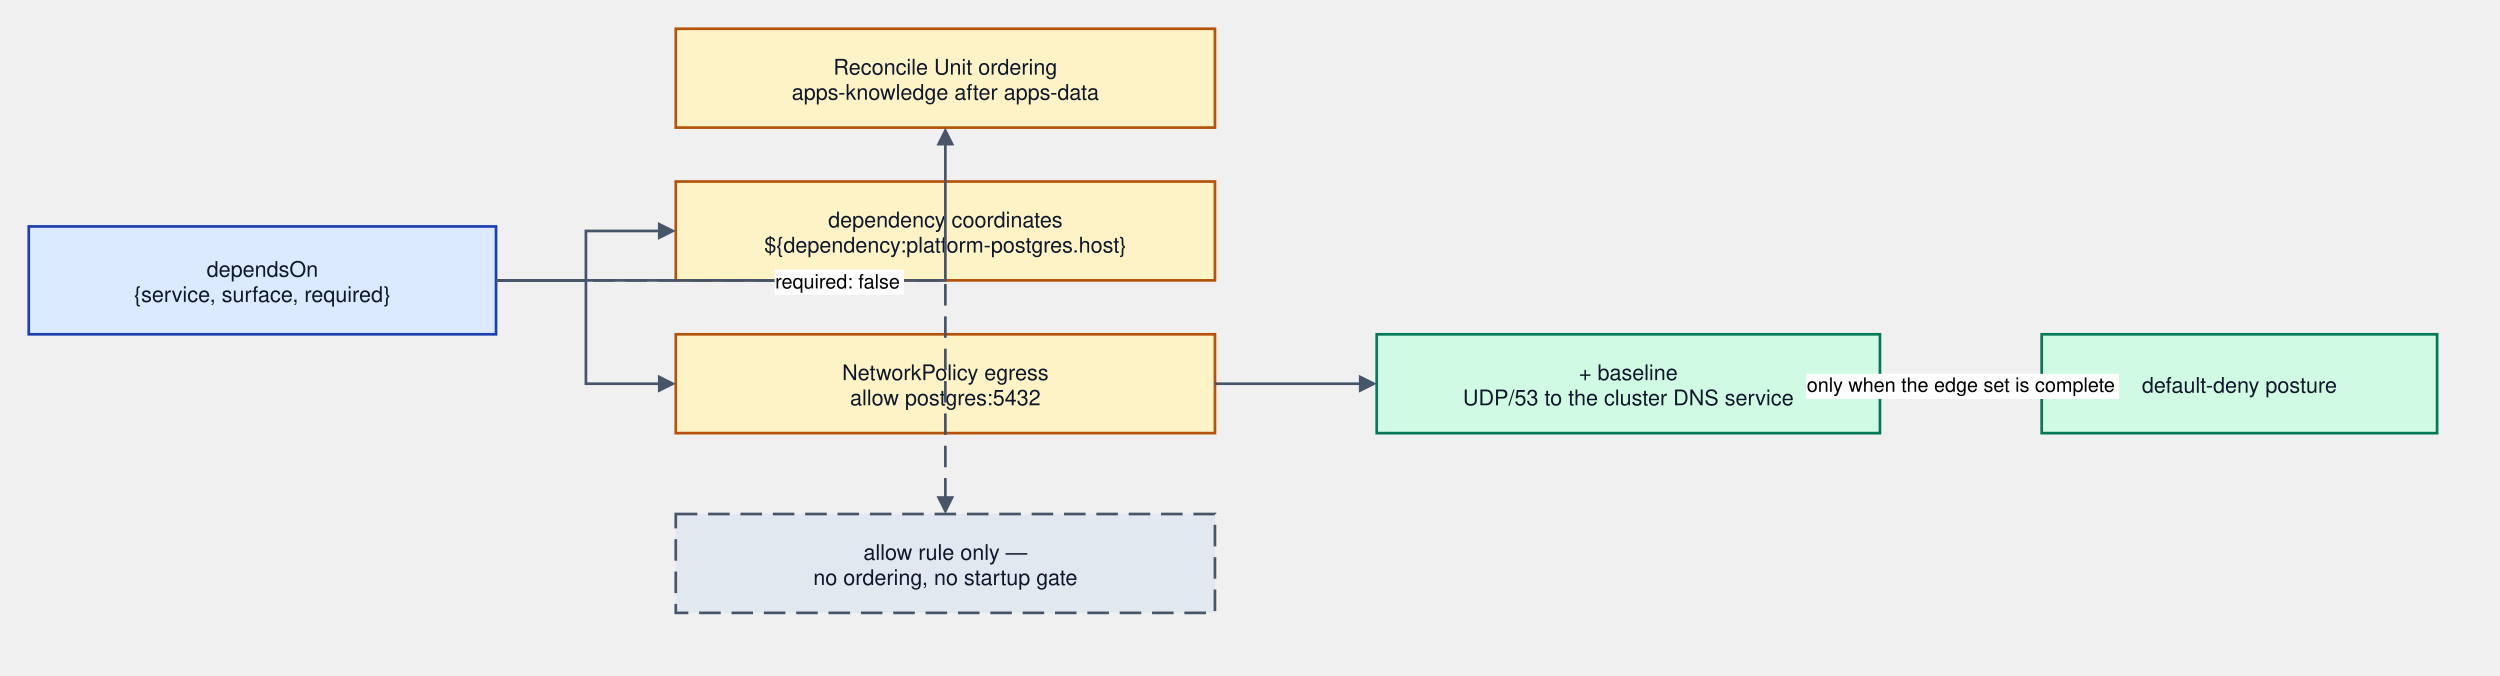
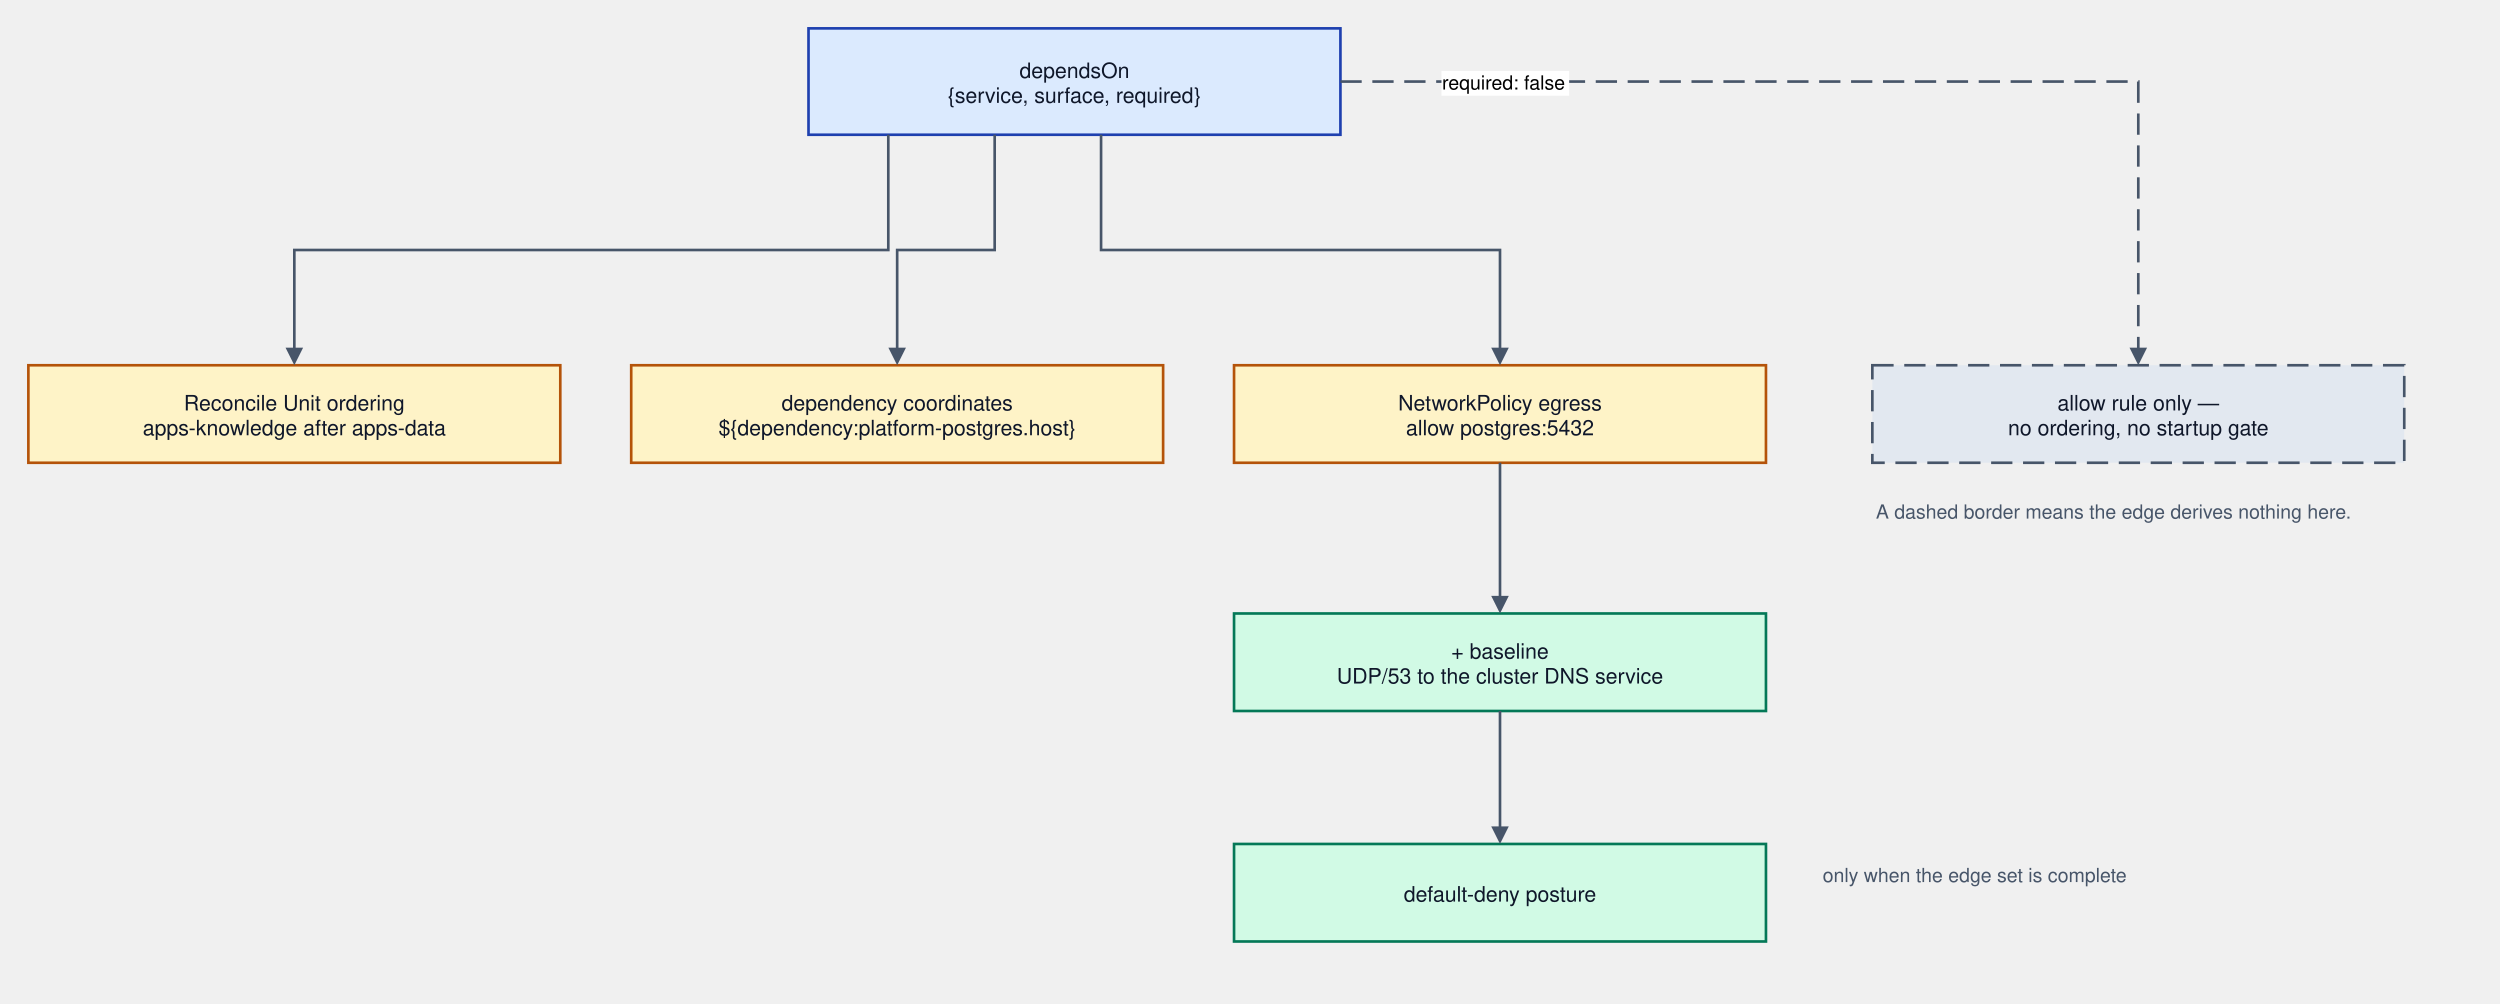
- <svg xmlns="http://www.w3.org/2000/svg" style="background: transparent; background-color: transparent; color-scheme: light dark;" version="1.1" width="1391px" height="376px" viewBox="0 0 1391 376" content="&lt;mxfile host=&quot;Electron&quot; agent=&quot;Mozilla/5.0 (Macintosh; Intel Mac OS X 10_15_7) AppleWebKit/537.36 (KHTML, like Gecko) draw.io/29.0.3 Chrome/140.0.734.249 Electron/38.7.0 Safari/537.36&quot; version=&quot;29.0.3&quot;&gt;&#10;  &lt;diagram name=&quot;What a dependency edge derives&quot; id=&quot;0&quot;&gt;&#10;    &lt;mxGraphModel dx=&quot;-734&quot; dy=&quot;-153&quot; grid=&quot;0&quot; gridSize=&quot;10&quot; guides=&quot;1&quot; tooltips=&quot;1&quot; connect=&quot;1&quot; arrows=&quot;1&quot; fold=&quot;0&quot; page=&quot;0&quot; pageScale=&quot;1&quot; pageWidth=&quot;1600&quot; pageHeight=&quot;1200&quot; math=&quot;0&quot; shadow=&quot;0&quot; adaptiveColors=&quot;auto&quot;&gt;&#10;      &lt;root&gt;&#10;        &lt;mxCell id=&quot;0&quot; /&gt;&#10;        &lt;mxCell id=&quot;1&quot; parent=&quot;0&quot; /&gt;&#10;        &lt;mxCell id=&quot;n1&quot; value=&quot;dependsOn&amp;#xa;{service, surface, required}&quot; style=&quot;rounded=0;whiteSpace=nowrap;html=0;align=center;verticalAlign=middle;fillColor=#dbeafe;strokeColor=#1e40af;strokeWidth=1.5;fontFamily=Helvetica;fontSize=12;fontColor=#0f172a;&quot; parent=&quot;1&quot; vertex=&quot;1&quot;&gt;&#10;          &lt;mxGeometry x=&quot;40&quot; y=&quot;170&quot; width=&quot;260&quot; height=&quot;60&quot; as=&quot;geometry&quot; /&gt;&#10;        &lt;/mxCell&gt;&#10;        &lt;mxCell id=&quot;n2&quot; value=&quot;Reconcile Unit ordering&amp;#xa;apps-knowledge after apps-data&quot; style=&quot;rounded=0;whiteSpace=nowrap;html=0;align=center;verticalAlign=middle;fillColor=#fef3c7;strokeColor=#b45309;strokeWidth=1.5;fontFamily=Helvetica;fontSize=12;fontColor=#0f172a;&quot; parent=&quot;1&quot; vertex=&quot;1&quot;&gt;&#10;          &lt;mxGeometry x=&quot;400&quot; y=&quot;60&quot; width=&quot;300&quot; height=&quot;55&quot; as=&quot;geometry&quot; /&gt;&#10;        &lt;/mxCell&gt;&#10;        &lt;mxCell id=&quot;n3&quot; value=&quot;dependency coordinates&amp;#xa;${dependency:platform-postgres.host}&quot; style=&quot;rounded=0;whiteSpace=nowrap;html=0;align=center;verticalAlign=middle;fillColor=#fef3c7;strokeColor=#b45309;strokeWidth=1.5;fontFamily=Helvetica;fontSize=12;fontColor=#0f172a;&quot; parent=&quot;1&quot; vertex=&quot;1&quot;&gt;&#10;          &lt;mxGeometry x=&quot;400&quot; y=&quot;145&quot; width=&quot;300&quot; height=&quot;55&quot; as=&quot;geometry&quot; /&gt;&#10;        &lt;/mxCell&gt;&#10;        &lt;mxCell id=&quot;n4&quot; value=&quot;NetworkPolicy egress&amp;#xa;allow postgres:5432&quot; style=&quot;rounded=0;whiteSpace=nowrap;html=0;align=center;verticalAlign=middle;fillColor=#fef3c7;strokeColor=#b45309;strokeWidth=1.5;fontFamily=Helvetica;fontSize=12;fontColor=#0f172a;&quot; parent=&quot;1&quot; vertex=&quot;1&quot;&gt;&#10;          &lt;mxGeometry x=&quot;400&quot; y=&quot;230&quot; width=&quot;300&quot; height=&quot;55&quot; as=&quot;geometry&quot; /&gt;&#10;        &lt;/mxCell&gt;&#10;        &lt;mxCell id=&quot;n5&quot; value=&quot;allow rule only —&amp;#xa;no ordering, no startup gate&quot; style=&quot;rounded=0;whiteSpace=nowrap;html=0;align=center;verticalAlign=middle;fillColor=#e2e8f0;strokeColor=#475569;strokeWidth=1.5;fontFamily=Helvetica;fontSize=12;fontColor=#0f172a;dashed=1;dashPattern=8 4;&quot; parent=&quot;1&quot; vertex=&quot;1&quot;&gt;&#10;          &lt;mxGeometry x=&quot;400&quot; y=&quot;330&quot; width=&quot;300&quot; height=&quot;55&quot; as=&quot;geometry&quot; /&gt;&#10;        &lt;/mxCell&gt;&#10;        &lt;mxCell id=&quot;n6&quot; value=&quot;+ baseline&amp;#xa;UDP/53 to the cluster DNS service&quot; style=&quot;rounded=0;whiteSpace=nowrap;html=0;align=center;verticalAlign=middle;fillColor=#d1fae5;strokeColor=#047857;strokeWidth=1.5;fontFamily=Helvetica;fontSize=12;fontColor=#0f172a;&quot; parent=&quot;1&quot; vertex=&quot;1&quot;&gt;&#10;          &lt;mxGeometry x=&quot;790&quot; y=&quot;230&quot; width=&quot;280&quot; height=&quot;55&quot; as=&quot;geometry&quot; /&gt;&#10;        &lt;/mxCell&gt;&#10;        &lt;mxCell id=&quot;n7&quot; value=&quot;default-deny posture&quot; style=&quot;rounded=0;whiteSpace=nowrap;html=0;align=center;verticalAlign=middle;fillColor=#d1fae5;strokeColor=#047857;strokeWidth=1.5;fontFamily=Helvetica;fontSize=12;fontColor=#0f172a;&quot; parent=&quot;1&quot; vertex=&quot;1&quot;&gt;&#10;          &lt;mxGeometry x=&quot;1160&quot; y=&quot;230&quot; width=&quot;220&quot; height=&quot;55&quot; as=&quot;geometry&quot; /&gt;&#10;        &lt;/mxCell&gt;&#10;        &lt;mxCell id=&quot;e8&quot; value=&quot;&quot; style=&quot;edgeStyle=orthogonalEdgeStyle;rounded=0;html=0;jettySize=auto;orthogonalLoop=1;endArrow=block;endFill=1;strokeColor=#475569;strokeWidth=1.5;fontSize=11;fontFamily=Helvetica;labelBackgroundColor=#ffffff;&quot; parent=&quot;1&quot; source=&quot;n1&quot; target=&quot;n2&quot; edge=&quot;1&quot;&gt;&#10;          &lt;mxGeometry relative=&quot;1&quot; as=&quot;geometry&quot; /&gt;&#10;        &lt;/mxCell&gt;&#10;        &lt;mxCell id=&quot;e9&quot; value=&quot;&quot; style=&quot;edgeStyle=orthogonalEdgeStyle;rounded=0;html=0;jettySize=auto;orthogonalLoop=1;endArrow=block;endFill=1;strokeColor=#475569;strokeWidth=1.5;fontSize=11;fontFamily=Helvetica;labelBackgroundColor=#ffffff;&quot; parent=&quot;1&quot; source=&quot;n1&quot; target=&quot;n3&quot; edge=&quot;1&quot;&gt;&#10;          &lt;mxGeometry relative=&quot;1&quot; as=&quot;geometry&quot; /&gt;&#10;        &lt;/mxCell&gt;&#10;        &lt;mxCell id=&quot;e10&quot; value=&quot;&quot; style=&quot;edgeStyle=orthogonalEdgeStyle;rounded=0;html=0;jettySize=auto;orthogonalLoop=1;endArrow=block;endFill=1;strokeColor=#475569;strokeWidth=1.5;fontSize=11;fontFamily=Helvetica;labelBackgroundColor=#ffffff;&quot; parent=&quot;1&quot; source=&quot;n1&quot; target=&quot;n4&quot; edge=&quot;1&quot;&gt;&#10;          &lt;mxGeometry relative=&quot;1&quot; as=&quot;geometry&quot; /&gt;&#10;        &lt;/mxCell&gt;&#10;        &lt;mxCell id=&quot;e11&quot; value=&quot;required: false&quot; style=&quot;edgeStyle=orthogonalEdgeStyle;rounded=0;html=0;jettySize=auto;orthogonalLoop=1;endArrow=block;endFill=1;strokeColor=#475569;strokeWidth=1.5;fontSize=11;fontFamily=Helvetica;labelBackgroundColor=#ffffff;dashed=1;dashPattern=8 4;&quot; parent=&quot;1&quot; source=&quot;n1&quot; target=&quot;n5&quot; edge=&quot;1&quot;&gt;&#10;          &lt;mxGeometry relative=&quot;1&quot; as=&quot;geometry&quot; /&gt;&#10;        &lt;/mxCell&gt;&#10;        &lt;mxCell id=&quot;e12&quot; value=&quot;&quot; style=&quot;edgeStyle=orthogonalEdgeStyle;rounded=0;html=0;jettySize=auto;orthogonalLoop=1;endArrow=block;endFill=1;strokeColor=#475569;strokeWidth=1.5;fontSize=11;fontFamily=Helvetica;labelBackgroundColor=#ffffff;&quot; parent=&quot;1&quot; source=&quot;n4&quot; target=&quot;n6&quot; edge=&quot;1&quot;&gt;&#10;          &lt;mxGeometry relative=&quot;1&quot; as=&quot;geometry&quot; /&gt;&#10;        &lt;/mxCell&gt;&#10;        &lt;mxCell id=&quot;e13&quot; value=&quot;only when the edge set is complete&quot; style=&quot;edgeStyle=orthogonalEdgeStyle;rounded=0;html=0;jettySize=auto;orthogonalLoop=1;endArrow=block;endFill=1;strokeColor=#475569;strokeWidth=1.5;fontSize=11;fontFamily=Helvetica;labelBackgroundColor=#ffffff;dashed=1;dashPattern=8 4;&quot; parent=&quot;1&quot; source=&quot;n6&quot; target=&quot;n7&quot; edge=&quot;1&quot;&gt;&#10;          &lt;mxGeometry relative=&quot;1&quot; as=&quot;geometry&quot; /&gt;&#10;        &lt;/mxCell&gt;&#10;      &lt;/root&gt;&#10;    &lt;/mxGraphModel&gt;&#10;  &lt;/diagram&gt;&#10;&lt;/mxfile&gt;&#10;">
+ <svg xmlns="http://www.w3.org/2000/svg" style="background: transparent; background-color: transparent; color-scheme: light dark;" version="1.1" width="1410px" height="566px" viewBox="0 0 1410 566" content="&lt;mxfile host=&quot;Electron&quot; agent=&quot;Mozilla/5.0 (Macintosh; Intel Mac OS X 10_15_7) AppleWebKit/537.36 (KHTML, like Gecko) draw.io/29.0.3 Chrome/140.0.734.249 Electron/38.7.0 Safari/537.36&quot; version=&quot;29.0.3&quot;&gt;&#10;  &lt;diagram name=&quot;What a dependency edge derives&quot; id=&quot;0&quot;&gt;&#10;    &lt;mxGraphModel dx=&quot;-743&quot; dy=&quot;-181&quot; grid=&quot;0&quot; gridSize=&quot;10&quot; guides=&quot;1&quot; tooltips=&quot;1&quot; connect=&quot;1&quot; arrows=&quot;1&quot; fold=&quot;0&quot; page=&quot;0&quot; pageScale=&quot;1&quot; pageWidth=&quot;1600&quot; pageHeight=&quot;1200&quot; math=&quot;0&quot; shadow=&quot;0&quot; adaptiveColors=&quot;auto&quot;&gt;&#10;      &lt;root&gt;&#10;        &lt;mxCell id=&quot;0&quot; /&gt;&#10;        &lt;mxCell id=&quot;1&quot; parent=&quot;0&quot; /&gt;&#10;        &lt;mxCell id=&quot;n1&quot; value=&quot;dependsOn&amp;#xa;{service, surface, required}&quot; style=&quot;rounded=0;whiteSpace=nowrap;html=0;align=center;verticalAlign=middle;fillColor=#dbeafe;strokeColor=#1e40af;strokeWidth=1.5;fontFamily=Helvetica;fontSize=12;fontColor=#0f172a;&quot; parent=&quot;1&quot; vertex=&quot;1&quot;&gt;&#10;          &lt;mxGeometry x=&quot;480&quot; y=&quot;40&quot; width=&quot;300&quot; height=&quot;60&quot; as=&quot;geometry&quot; /&gt;&#10;        &lt;/mxCell&gt;&#10;        &lt;mxCell id=&quot;n2&quot; value=&quot;Reconcile Unit ordering&amp;#xa;apps-knowledge after apps-data&quot; style=&quot;rounded=0;whiteSpace=nowrap;html=0;align=center;verticalAlign=middle;fillColor=#fef3c7;strokeColor=#b45309;strokeWidth=1.5;fontFamily=Helvetica;fontSize=12;fontColor=#0f172a;&quot; parent=&quot;1&quot; vertex=&quot;1&quot;&gt;&#10;          &lt;mxGeometry x=&quot;40&quot; y=&quot;230&quot; width=&quot;300&quot; height=&quot;55&quot; as=&quot;geometry&quot; /&gt;&#10;        &lt;/mxCell&gt;&#10;        &lt;mxCell id=&quot;n3&quot; value=&quot;dependency coordinates&amp;#xa;${dependency:platform-postgres.host}&quot; style=&quot;rounded=0;whiteSpace=nowrap;html=0;align=center;verticalAlign=middle;fillColor=#fef3c7;strokeColor=#b45309;strokeWidth=1.5;fontFamily=Helvetica;fontSize=12;fontColor=#0f172a;&quot; parent=&quot;1&quot; vertex=&quot;1&quot;&gt;&#10;          &lt;mxGeometry x=&quot;380&quot; y=&quot;230&quot; width=&quot;300&quot; height=&quot;55&quot; as=&quot;geometry&quot; /&gt;&#10;        &lt;/mxCell&gt;&#10;        &lt;mxCell id=&quot;n4&quot; value=&quot;NetworkPolicy egress&amp;#xa;allow postgres:5432&quot; style=&quot;rounded=0;whiteSpace=nowrap;html=0;align=center;verticalAlign=middle;fillColor=#fef3c7;strokeColor=#b45309;strokeWidth=1.5;fontFamily=Helvetica;fontSize=12;fontColor=#0f172a;&quot; parent=&quot;1&quot; vertex=&quot;1&quot;&gt;&#10;          &lt;mxGeometry x=&quot;720&quot; y=&quot;230&quot; width=&quot;300&quot; height=&quot;55&quot; as=&quot;geometry&quot; /&gt;&#10;        &lt;/mxCell&gt;&#10;        &lt;mxCell id=&quot;n5&quot; value=&quot;allow rule only  —&amp;#xa;no ordering, no startup gate&quot; style=&quot;rounded=0;whiteSpace=nowrap;html=0;align=center;verticalAlign=middle;fillColor=#e2e8f0;strokeColor=#475569;strokeWidth=1.5;fontFamily=Helvetica;fontSize=12;fontColor=#0f172a;dashed=1;dashPattern=8 4;&quot; parent=&quot;1&quot; vertex=&quot;1&quot;&gt;&#10;          &lt;mxGeometry x=&quot;1080&quot; y=&quot;230&quot; width=&quot;300&quot; height=&quot;55&quot; as=&quot;geometry&quot; /&gt;&#10;        &lt;/mxCell&gt;&#10;        &lt;mxCell id=&quot;n6&quot; value=&quot;+ baseline&amp;#xa;UDP/53 to the cluster DNS service&quot; style=&quot;rounded=0;whiteSpace=nowrap;html=0;align=center;verticalAlign=middle;fillColor=#d1fae5;strokeColor=#047857;strokeWidth=1.5;fontFamily=Helvetica;fontSize=12;fontColor=#0f172a;&quot; parent=&quot;1&quot; vertex=&quot;1&quot;&gt;&#10;          &lt;mxGeometry x=&quot;720&quot; y=&quot;370&quot; width=&quot;300&quot; height=&quot;55&quot; as=&quot;geometry&quot; /&gt;&#10;        &lt;/mxCell&gt;&#10;        &lt;mxCell id=&quot;n7&quot; value=&quot;default-deny posture&quot; style=&quot;rounded=0;whiteSpace=nowrap;html=0;align=center;verticalAlign=middle;fillColor=#d1fae5;strokeColor=#047857;strokeWidth=1.5;fontFamily=Helvetica;fontSize=12;fontColor=#0f172a;&quot; parent=&quot;1&quot; vertex=&quot;1&quot;&gt;&#10;          &lt;mxGeometry x=&quot;720&quot; y=&quot;500&quot; width=&quot;300&quot; height=&quot;55&quot; as=&quot;geometry&quot; /&gt;&#10;        &lt;/mxCell&gt;&#10;        &lt;mxCell id=&quot;e8&quot; value=&quot;&quot; style=&quot;edgeStyle=orthogonalEdgeStyle;rounded=0;html=0;jettySize=auto;orthogonalLoop=1;jumpStyle=arc;jumpSize=8;endArrow=block;endFill=1;strokeColor=#475569;strokeWidth=1.5;fontSize=11;fontFamily=Helvetica;labelBackgroundColor=#ffffff;exitX=0.15;exitY=1;exitDx=0;exitDy=0;entryX=0.5;entryY=0;entryDx=0;entryDy=0;&quot; parent=&quot;1&quot; source=&quot;n1&quot; target=&quot;n2&quot; edge=&quot;1&quot;&gt;&#10;          &lt;mxGeometry relative=&quot;1&quot; as=&quot;geometry&quot; /&gt;&#10;        &lt;/mxCell&gt;&#10;        &lt;mxCell id=&quot;e9&quot; value=&quot;&quot; style=&quot;edgeStyle=orthogonalEdgeStyle;rounded=0;html=0;jettySize=auto;orthogonalLoop=1;jumpStyle=arc;jumpSize=8;endArrow=block;endFill=1;strokeColor=#475569;strokeWidth=1.5;fontSize=11;fontFamily=Helvetica;labelBackgroundColor=#ffffff;exitX=0.35;exitY=1;exitDx=0;exitDy=0;entryX=0.5;entryY=0;entryDx=0;entryDy=0;&quot; parent=&quot;1&quot; source=&quot;n1&quot; target=&quot;n3&quot; edge=&quot;1&quot;&gt;&#10;          &lt;mxGeometry relative=&quot;1&quot; as=&quot;geometry&quot; /&gt;&#10;        &lt;/mxCell&gt;&#10;        &lt;mxCell id=&quot;e10&quot; value=&quot;&quot; style=&quot;edgeStyle=orthogonalEdgeStyle;rounded=0;html=0;jettySize=auto;orthogonalLoop=1;jumpStyle=arc;jumpSize=8;endArrow=block;endFill=1;strokeColor=#475569;strokeWidth=1.5;fontSize=11;fontFamily=Helvetica;labelBackgroundColor=#ffffff;exitX=0.55;exitY=1;exitDx=0;exitDy=0;entryX=0.5;entryY=0;entryDx=0;entryDy=0;&quot; parent=&quot;1&quot; source=&quot;n1&quot; target=&quot;n4&quot; edge=&quot;1&quot;&gt;&#10;          &lt;mxGeometry relative=&quot;1&quot; as=&quot;geometry&quot; /&gt;&#10;        &lt;/mxCell&gt;&#10;        &lt;mxCell id=&quot;e11&quot; value=&quot;required: false&quot; style=&quot;edgeStyle=orthogonalEdgeStyle;rounded=0;html=0;jettySize=auto;orthogonalLoop=1;jumpStyle=arc;jumpSize=8;endArrow=block;endFill=1;strokeColor=#475569;strokeWidth=1.5;fontSize=11;fontFamily=Helvetica;labelBackgroundColor=#ffffff;dashed=1;dashPattern=8 4;exitX=1;exitY=0.5;exitDx=0;exitDy=0;entryX=0.5;entryY=0;entryDx=0;entryDy=0;&quot; parent=&quot;1&quot; source=&quot;n1&quot; target=&quot;n5&quot; edge=&quot;1&quot;&gt;&#10;          &lt;mxGeometry x=&quot;-0.7&quot; relative=&quot;1&quot; as=&quot;geometry&quot; /&gt;&#10;        &lt;/mxCell&gt;&#10;        &lt;mxCell id=&quot;e12&quot; value=&quot;&quot; style=&quot;edgeStyle=orthogonalEdgeStyle;rounded=0;html=0;jettySize=auto;orthogonalLoop=1;jumpStyle=arc;jumpSize=8;endArrow=block;endFill=1;strokeColor=#475569;strokeWidth=1.5;fontSize=11;fontFamily=Helvetica;labelBackgroundColor=#ffffff;exitX=0.5;exitY=1;exitDx=0;exitDy=0;entryX=0.5;entryY=0;entryDx=0;entryDy=0;&quot; parent=&quot;1&quot; source=&quot;n4&quot; target=&quot;n6&quot; edge=&quot;1&quot;&gt;&#10;          &lt;mxGeometry relative=&quot;1&quot; as=&quot;geometry&quot; /&gt;&#10;        &lt;/mxCell&gt;&#10;        &lt;mxCell id=&quot;e13&quot; value=&quot;&quot; style=&quot;edgeStyle=orthogonalEdgeStyle;rounded=0;html=0;jettySize=auto;orthogonalLoop=1;jumpStyle=arc;jumpSize=8;endArrow=block;endFill=1;strokeColor=#475569;strokeWidth=1.5;fontSize=11;fontFamily=Helvetica;labelBackgroundColor=#ffffff;exitX=0.5;exitY=1;exitDx=0;exitDy=0;entryX=0.5;entryY=0;entryDx=0;entryDy=0;&quot; parent=&quot;1&quot; source=&quot;n6&quot; target=&quot;n7&quot; edge=&quot;1&quot;&gt;&#10;          &lt;mxGeometry relative=&quot;1&quot; as=&quot;geometry&quot; /&gt;&#10;        &lt;/mxCell&gt;&#10;        &lt;mxCell id=&quot;t14&quot; value=&quot;only when the edge set is complete&quot; style=&quot;text;html=0;strokeColor=none;fillColor=none;align=left;verticalAlign=middle;fontFamily=Helvetica;fontSize=11;fontColor=#475569;&quot; parent=&quot;1&quot; vertex=&quot;1&quot;&gt;&#10;          &lt;mxGeometry x=&quot;1050&quot; y=&quot;505&quot; width=&quot;300&quot; height=&quot;24&quot; as=&quot;geometry&quot; /&gt;&#10;        &lt;/mxCell&gt;&#10;        &lt;mxCell id=&quot;t15&quot; value=&quot;A dashed border means the edge derives nothing here.&quot; style=&quot;text;html=0;strokeColor=none;fillColor=none;align=left;verticalAlign=middle;fontFamily=Helvetica;fontSize=11;fontColor=#475569;&quot; parent=&quot;1&quot; vertex=&quot;1&quot;&gt;&#10;          &lt;mxGeometry x=&quot;1080&quot; y=&quot;300&quot; width=&quot;320&quot; height=&quot;24&quot; as=&quot;geometry&quot; /&gt;&#10;        &lt;/mxCell&gt;&#10;      &lt;/root&gt;&#10;    &lt;/mxGraphModel&gt;&#10;  &lt;/diagram&gt;&#10;&lt;/mxfile&gt;&#10;">
  <defs />
  <g>
    <g data-cell-id="0">
      <g data-cell-id="1">
        <g data-cell-id="n1">
          <g>
-             <rect x="16" y="126" width="260" height="60" fill="#dbeafe" stroke="#1e40af" stroke-width="1.5" pointer-events="all" style="fill: light-dark(rgb(219, 234, 254), rgb(26, 39, 56)); stroke: light-dark(rgb(30, 64, 175), rgb(152, 181, 255));" />
+             <rect x="456" y="16" width="300" height="60" fill="#dbeafe" stroke="#1e40af" stroke-width="1.5" pointer-events="all" style="fill: light-dark(rgb(219, 234, 254), rgb(26, 39, 56)); stroke: light-dark(rgb(30, 64, 175), rgb(152, 181, 255));" />
          </g>
          <g>
            <g fill="#0f172a" font-family="Helvetica" text-anchor="middle" font-size="12px" style="fill: light-dark(rgb(15, 23, 42), rgb(211, 218, 234));">
-               <text x="146" y="154">dependsOn</text>
-               <text x="146" y="168">{service, surface, required}</text>
+               <text x="606" y="44">dependsOn</text>
+               <text x="606" y="58">{service, surface, required}</text>
            </g>
          </g>
        </g>
        <g data-cell-id="n2">
          <g>
-             <rect x="376" y="16" width="300" height="55" fill="#fef3c7" stroke="#b45309" stroke-width="1.5" pointer-events="all" style="fill: light-dark(rgb(254, 243, 199), rgb(39, 30, 0)); stroke: light-dark(rgb(180, 83, 9), rgb(223, 139, 76));" />
+             <rect x="16" y="206" width="300" height="55" fill="#fef3c7" stroke="#b45309" stroke-width="1.5" pointer-events="all" style="fill: light-dark(rgb(254, 243, 199), rgb(39, 30, 0)); stroke: light-dark(rgb(180, 83, 9), rgb(223, 139, 76));" />
          </g>
          <g>
            <g fill="#0f172a" font-family="Helvetica" text-anchor="middle" font-size="12px" style="fill: light-dark(rgb(15, 23, 42), rgb(211, 218, 234));">
-               <text x="526" y="41.5">Reconcile Unit ordering</text>
-               <text x="526" y="55.5">apps-knowledge after apps-data</text>
+               <text x="166" y="231.5">Reconcile Unit ordering</text>
+               <text x="166" y="245.5">apps-knowledge after apps-data</text>
            </g>
          </g>
        </g>
        <g data-cell-id="n3">
          <g>
-             <rect x="376" y="101" width="300" height="55" fill="#fef3c7" stroke="#b45309" stroke-width="1.5" pointer-events="all" style="fill: light-dark(rgb(254, 243, 199), rgb(39, 30, 0)); stroke: light-dark(rgb(180, 83, 9), rgb(223, 139, 76));" />
+             <rect x="356" y="206" width="300" height="55" fill="#fef3c7" stroke="#b45309" stroke-width="1.5" pointer-events="all" style="fill: light-dark(rgb(254, 243, 199), rgb(39, 30, 0)); stroke: light-dark(rgb(180, 83, 9), rgb(223, 139, 76));" />
          </g>
          <g>
            <g fill="#0f172a" font-family="Helvetica" text-anchor="middle" font-size="12px" style="fill: light-dark(rgb(15, 23, 42), rgb(211, 218, 234));">
-               <text x="526" y="126.5">dependency coordinates</text>
-               <text x="526" y="140.5">${dependency:platform-postgres.host}</text>
+               <text x="506" y="231.5">dependency coordinates</text>
+               <text x="506" y="245.5">${dependency:platform-postgres.host}</text>
            </g>
          </g>
        </g>
        <g data-cell-id="n4">
          <g>
-             <rect x="376" y="186" width="300" height="55" fill="#fef3c7" stroke="#b45309" stroke-width="1.5" pointer-events="all" style="fill: light-dark(rgb(254, 243, 199), rgb(39, 30, 0)); stroke: light-dark(rgb(180, 83, 9), rgb(223, 139, 76));" />
+             <rect x="696" y="206" width="300" height="55" fill="#fef3c7" stroke="#b45309" stroke-width="1.5" pointer-events="all" style="fill: light-dark(rgb(254, 243, 199), rgb(39, 30, 0)); stroke: light-dark(rgb(180, 83, 9), rgb(223, 139, 76));" />
          </g>
          <g>
            <g fill="#0f172a" font-family="Helvetica" text-anchor="middle" font-size="12px" style="fill: light-dark(rgb(15, 23, 42), rgb(211, 218, 234));">
-               <text x="526" y="211.5">NetworkPolicy egress</text>
-               <text x="526" y="225.5">allow postgres:5432</text>
+               <text x="846" y="231.5">NetworkPolicy egress</text>
+               <text x="846" y="245.5">allow postgres:5432</text>
            </g>
          </g>
        </g>
        <g data-cell-id="n5">
          <g>
-             <rect x="376" y="286" width="300" height="55" fill="#e2e8f0" stroke="#475569" stroke-width="1.5" stroke-dasharray="12 6" pointer-events="all" style="fill: light-dark(rgb(226, 232, 240), rgb(34, 39, 46)); stroke: light-dark(rgb(71, 85, 105), rgb(155, 167, 184));" />
+             <rect x="1056" y="206" width="300" height="55" fill="#e2e8f0" stroke="#475569" stroke-width="1.5" stroke-dasharray="12 6" pointer-events="all" style="fill: light-dark(rgb(226, 232, 240), rgb(34, 39, 46)); stroke: light-dark(rgb(71, 85, 105), rgb(155, 167, 184));" />
          </g>
          <g>
            <g fill="#0f172a" font-family="Helvetica" text-anchor="middle" font-size="12px" style="fill: light-dark(rgb(15, 23, 42), rgb(211, 218, 234));">
-               <text x="526" y="311.5">allow rule only —</text>
-               <text x="526" y="325.5">no ordering, no startup gate</text>
+               <text x="1206" y="231.5">allow rule only  —</text>
+               <text x="1206" y="245.5">no ordering, no startup gate</text>
            </g>
          </g>
        </g>
        <g data-cell-id="n6">
          <g>
-             <rect x="766" y="186" width="280" height="55" fill="#d1fae5" stroke="#047857" stroke-width="1.5" pointer-events="all" style="fill: light-dark(rgb(209, 250, 229), rgb(4, 39, 21)); stroke: light-dark(rgb(4, 120, 87), rgb(81, 181, 153));" />
+             <rect x="696" y="346" width="300" height="55" fill="#d1fae5" stroke="#047857" stroke-width="1.5" pointer-events="all" style="fill: light-dark(rgb(209, 250, 229), rgb(4, 39, 21)); stroke: light-dark(rgb(4, 120, 87), rgb(81, 181, 153));" />
          </g>
          <g>
            <g fill="#0f172a" font-family="Helvetica" text-anchor="middle" font-size="12px" style="fill: light-dark(rgb(15, 23, 42), rgb(211, 218, 234));">
-               <text x="906" y="211.5">+ baseline</text>
-               <text x="906" y="225.5">UDP/53 to the cluster DNS service</text>
+               <text x="846" y="371.5">+ baseline</text>
+               <text x="846" y="385.5">UDP/53 to the cluster DNS service</text>
            </g>
          </g>
        </g>
        <g data-cell-id="n7">
          <g>
-             <rect x="1136" y="186" width="220" height="55" fill="#d1fae5" stroke="#047857" stroke-width="1.5" pointer-events="all" style="fill: light-dark(rgb(209, 250, 229), rgb(4, 39, 21)); stroke: light-dark(rgb(4, 120, 87), rgb(81, 181, 153));" />
+             <rect x="696" y="476" width="300" height="55" fill="#d1fae5" stroke="#047857" stroke-width="1.5" pointer-events="all" style="fill: light-dark(rgb(209, 250, 229), rgb(4, 39, 21)); stroke: light-dark(rgb(4, 120, 87), rgb(81, 181, 153));" />
          </g>
          <g>
            <g fill="#0f172a" font-family="Helvetica" text-anchor="middle" font-size="12px" style="fill: light-dark(rgb(15, 23, 42), rgb(211, 218, 234));">
-               <text x="1246" y="218.5">default-deny posture</text>
+               <text x="846" y="508.5">default-deny posture</text>
            </g>
          </g>
        </g>
        <g data-cell-id="e8">
          <g>
-             <path d="M 276 156 L 526 156 L 526 80.18" fill="none" stroke="#475569" stroke-width="1.5" stroke-miterlimit="10" pointer-events="stroke" style="stroke: light-dark(rgb(71, 85, 105), rgb(155, 167, 184));" />
-             <path d="M 526 72.68 L 529.75 80.18 L 522.25 80.18 Z" fill="#475569" stroke="#475569" stroke-width="1.5" stroke-miterlimit="10" pointer-events="all" style="fill: light-dark(rgb(71, 85, 105), rgb(155, 167, 184)); stroke: light-dark(rgb(71, 85, 105), rgb(155, 167, 184));" />
+             <path d="M 501 76 L 501 141 L 166 141 L 166 196.82" fill="none" stroke="#475569" stroke-width="1.5" stroke-miterlimit="10" pointer-events="stroke" style="stroke: light-dark(rgb(71, 85, 105), rgb(155, 167, 184));" />
+             <path d="M 166 204.32 L 162.25 196.82 L 169.75 196.82 Z" fill="#475569" stroke="#475569" stroke-width="1.5" stroke-miterlimit="10" pointer-events="all" style="fill: light-dark(rgb(71, 85, 105), rgb(155, 167, 184)); stroke: light-dark(rgb(71, 85, 105), rgb(155, 167, 184));" />
          </g>
        </g>
        <g data-cell-id="e9">
          <g>
-             <path d="M 276 156 L 326 156 L 326 128.5 L 366.82 128.5" fill="none" stroke="#475569" stroke-width="1.5" stroke-miterlimit="10" pointer-events="stroke" style="stroke: light-dark(rgb(71, 85, 105), rgb(155, 167, 184));" />
-             <path d="M 374.32 128.5 L 366.82 132.25 L 366.82 124.75 Z" fill="#475569" stroke="#475569" stroke-width="1.5" stroke-miterlimit="10" pointer-events="all" style="fill: light-dark(rgb(71, 85, 105), rgb(155, 167, 184)); stroke: light-dark(rgb(71, 85, 105), rgb(155, 167, 184));" />
+             <path d="M 561 76 L 561 141 L 506 141 L 506 196.82" fill="none" stroke="#475569" stroke-width="1.5" stroke-miterlimit="10" pointer-events="stroke" style="stroke: light-dark(rgb(71, 85, 105), rgb(155, 167, 184));" />
+             <path d="M 506 204.32 L 502.25 196.82 L 509.75 196.82 Z" fill="#475569" stroke="#475569" stroke-width="1.5" stroke-miterlimit="10" pointer-events="all" style="fill: light-dark(rgb(71, 85, 105), rgb(155, 167, 184)); stroke: light-dark(rgb(71, 85, 105), rgb(155, 167, 184));" />
          </g>
        </g>
        <g data-cell-id="e10">
          <g>
-             <path d="M 276 156 L 326 156 L 326 213.5 L 366.82 213.5" fill="none" stroke="#475569" stroke-width="1.5" stroke-miterlimit="10" pointer-events="stroke" style="stroke: light-dark(rgb(71, 85, 105), rgb(155, 167, 184));" />
-             <path d="M 374.32 213.5 L 366.82 217.25 L 366.82 209.75 Z" fill="#475569" stroke="#475569" stroke-width="1.5" stroke-miterlimit="10" pointer-events="all" style="fill: light-dark(rgb(71, 85, 105), rgb(155, 167, 184)); stroke: light-dark(rgb(71, 85, 105), rgb(155, 167, 184));" />
+             <path d="M 621 76 L 621 141 L 846 141 L 846 196.82" fill="none" stroke="#475569" stroke-width="1.5" stroke-miterlimit="10" pointer-events="stroke" style="stroke: light-dark(rgb(71, 85, 105), rgb(155, 167, 184));" />
+             <path d="M 846 204.32 L 842.25 196.82 L 849.75 196.82 Z" fill="#475569" stroke="#475569" stroke-width="1.5" stroke-miterlimit="10" pointer-events="all" style="fill: light-dark(rgb(71, 85, 105), rgb(155, 167, 184)); stroke: light-dark(rgb(71, 85, 105), rgb(155, 167, 184));" />
          </g>
        </g>
        <g data-cell-id="e11">
          <g>
-             <path d="M 276 156 L 526 156 L 526 276.82" fill="none" stroke="#475569" stroke-width="1.5" stroke-miterlimit="10" stroke-dasharray="12 6" pointer-events="stroke" style="stroke: light-dark(rgb(71, 85, 105), rgb(155, 167, 184));" />
-             <path d="M 526 284.32 L 522.25 276.82 L 529.75 276.82 Z" fill="#475569" stroke="#475569" stroke-width="1.5" stroke-miterlimit="10" pointer-events="all" style="fill: light-dark(rgb(71, 85, 105), rgb(155, 167, 184)); stroke: light-dark(rgb(71, 85, 105), rgb(155, 167, 184));" />
+             <path d="M 756 46 L 1206 46 L 1206 196.82" fill="none" stroke="#475569" stroke-width="1.5" stroke-miterlimit="10" stroke-dasharray="12 6" pointer-events="stroke" style="stroke: light-dark(rgb(71, 85, 105), rgb(155, 167, 184));" />
+             <path d="M 1206 204.32 L 1202.25 196.82 L 1209.75 196.82 Z" fill="#475569" stroke="#475569" stroke-width="1.5" stroke-miterlimit="10" pointer-events="all" style="fill: light-dark(rgb(71, 85, 105), rgb(155, 167, 184)); stroke: light-dark(rgb(71, 85, 105), rgb(155, 167, 184));" />
          </g>
          <g>
            <g fill="#000000" font-family="Helvetica" text-anchor="middle" font-size="11px" style="fill: light-dark(rgb(0, 0, 0), rgb(255, 255, 255));">
-               <rect fill="#ffffff" stroke="none" x="431" y="150" width="72" height="14" stroke-width="0" style="fill: light-dark(rgb(255, 255, 255), rgb(18, 18, 18));" />
-               <text x="466" y="160.5">required: false</text>
+               <rect fill="#ffffff" stroke="none" x="813" y="40" width="72" height="14" stroke-width="0" style="fill: light-dark(rgb(255, 255, 255), rgb(18, 18, 18));" />
+               <text x="848" y="50.5">required: false</text>
            </g>
          </g>
        </g>
        <g data-cell-id="e12">
          <g>
-             <path d="M 676 213.5 L 756.82 213.5" fill="none" stroke="#475569" stroke-width="1.5" stroke-miterlimit="10" pointer-events="stroke" style="stroke: light-dark(rgb(71, 85, 105), rgb(155, 167, 184));" />
-             <path d="M 764.32 213.5 L 756.82 217.25 L 756.82 209.75 Z" fill="#475569" stroke="#475569" stroke-width="1.5" stroke-miterlimit="10" pointer-events="all" style="fill: light-dark(rgb(71, 85, 105), rgb(155, 167, 184)); stroke: light-dark(rgb(71, 85, 105), rgb(155, 167, 184));" />
+             <path d="M 846 261 L 846 336.82" fill="none" stroke="#475569" stroke-width="1.5" stroke-miterlimit="10" pointer-events="stroke" style="stroke: light-dark(rgb(71, 85, 105), rgb(155, 167, 184));" />
+             <path d="M 846 344.32 L 842.25 336.82 L 849.75 336.82 Z" fill="#475569" stroke="#475569" stroke-width="1.5" stroke-miterlimit="10" pointer-events="all" style="fill: light-dark(rgb(71, 85, 105), rgb(155, 167, 184)); stroke: light-dark(rgb(71, 85, 105), rgb(155, 167, 184));" />
          </g>
        </g>
        <g data-cell-id="e13">
          <g>
-             <path d="M 1046 213.5 L 1126.82 213.5" fill="none" stroke="#475569" stroke-width="1.5" stroke-miterlimit="10" stroke-dasharray="12 6" pointer-events="stroke" style="stroke: light-dark(rgb(71, 85, 105), rgb(155, 167, 184));" />
-             <path d="M 1134.32 213.5 L 1126.82 217.25 L 1126.82 209.75 Z" fill="#475569" stroke="#475569" stroke-width="1.5" stroke-miterlimit="10" pointer-events="all" style="fill: light-dark(rgb(71, 85, 105), rgb(155, 167, 184)); stroke: light-dark(rgb(71, 85, 105), rgb(155, 167, 184));" />
+             <path d="M 846 401 L 846 466.82" fill="none" stroke="#475569" stroke-width="1.5" stroke-miterlimit="10" pointer-events="stroke" style="stroke: light-dark(rgb(71, 85, 105), rgb(155, 167, 184));" />
+             <path d="M 846 474.32 L 842.25 466.82 L 849.75 466.82 Z" fill="#475569" stroke="#475569" stroke-width="1.5" stroke-miterlimit="10" pointer-events="all" style="fill: light-dark(rgb(71, 85, 105), rgb(155, 167, 184)); stroke: light-dark(rgb(71, 85, 105), rgb(155, 167, 184));" />
+           </g>
+         </g>
+         <g data-cell-id="t14">
+           <g transform="translate(0.5,0.5)">
+             <rect x="1026" y="481" width="300" height="24" fill="none" stroke="none" pointer-events="all" />
          </g>
          <g>
-             <g fill="#000000" font-family="Helvetica" text-anchor="middle" font-size="11px" style="fill: light-dark(rgb(0, 0, 0), rgb(255, 255, 255));">
-               <rect fill="#ffffff" stroke="none" x="1005" y="208" width="174" height="14" stroke-width="0" style="fill: light-dark(rgb(255, 255, 255), rgb(18, 18, 18));" />
-               <text x="1091" y="218">only when the edge set is complete</text>
+             <g fill="#475569" font-family="Helvetica" font-size="11px" style="fill: light-dark(rgb(71, 85, 105), rgb(155, 167, 184));">
+               <text x="1028" y="497.5">only when the edge set is complete</text>
+             </g>
+           </g>
+         </g>
+         <g data-cell-id="t15">
+           <g transform="translate(0.5,0.5)">
+             <rect x="1056" y="276" width="320" height="24" fill="none" stroke="none" pointer-events="all" />
+           </g>
+           <g>
+             <g fill="#475569" font-family="Helvetica" font-size="11px" style="fill: light-dark(rgb(71, 85, 105), rgb(155, 167, 184));">
+               <text x="1058" y="292.5">A dashed border means the edge derives nothing here.</text>
            </g>
          </g>
        </g>
      </g>
    </g>
  </g>
</svg>
